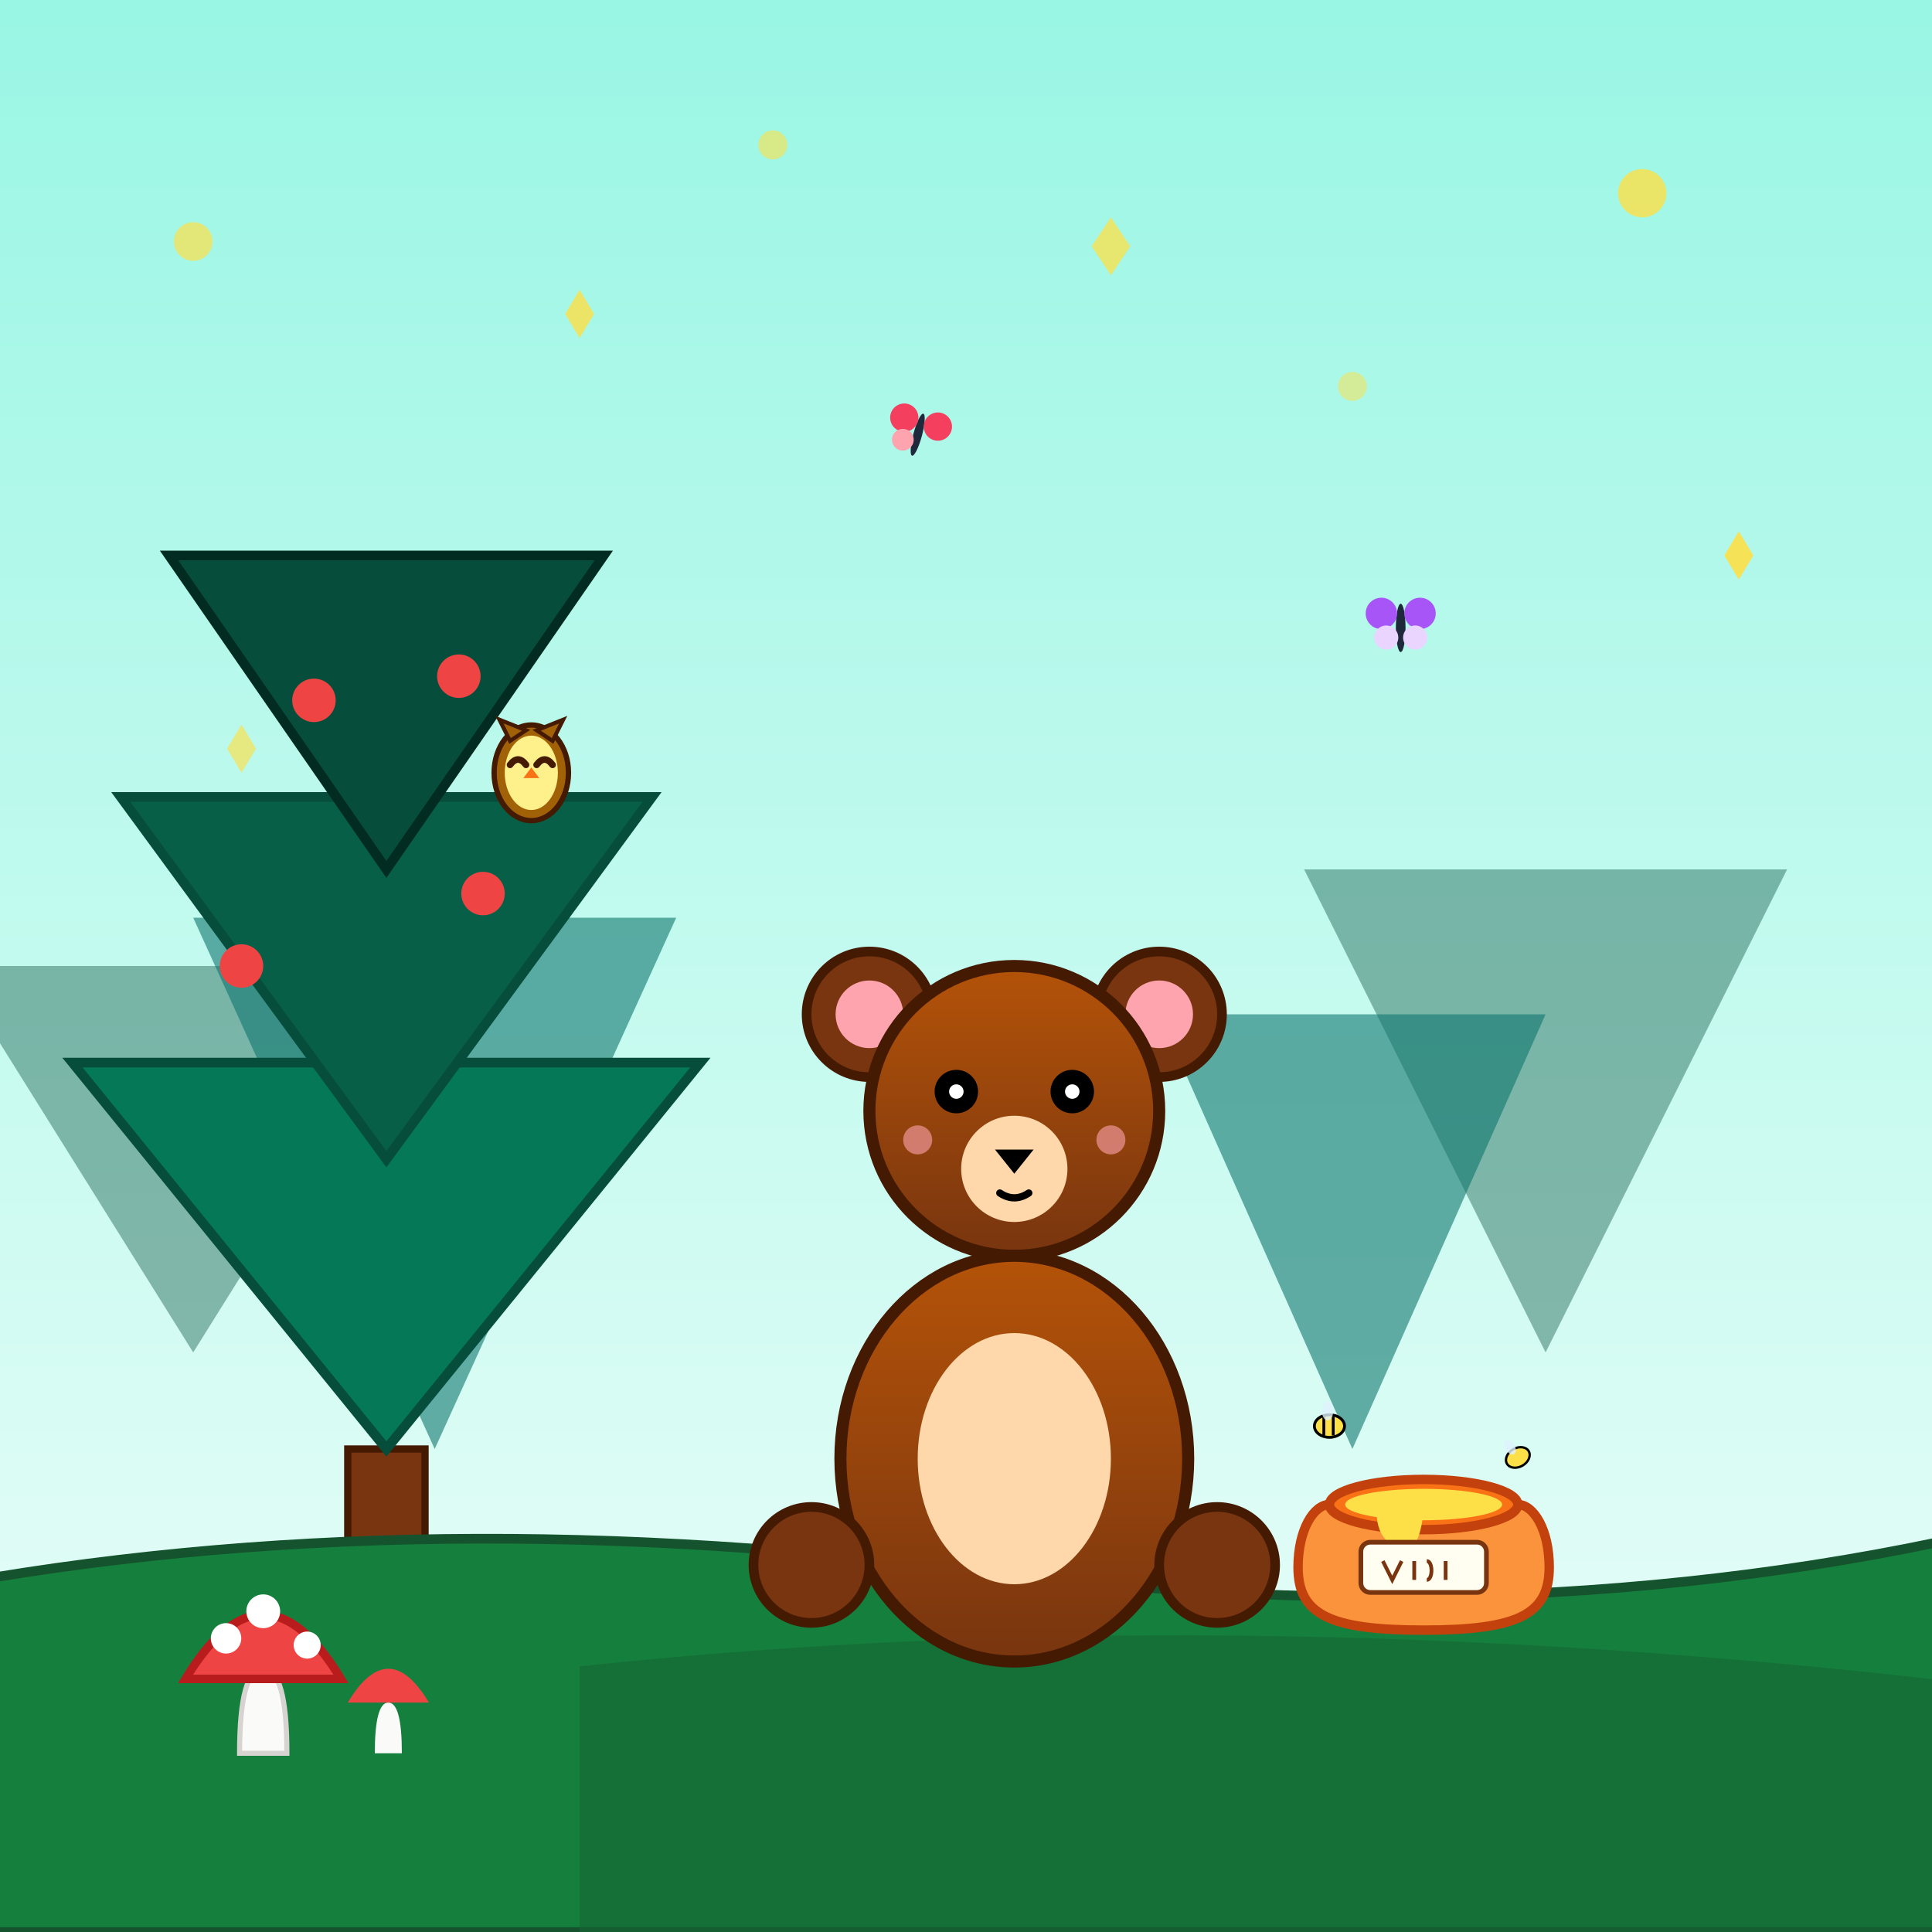
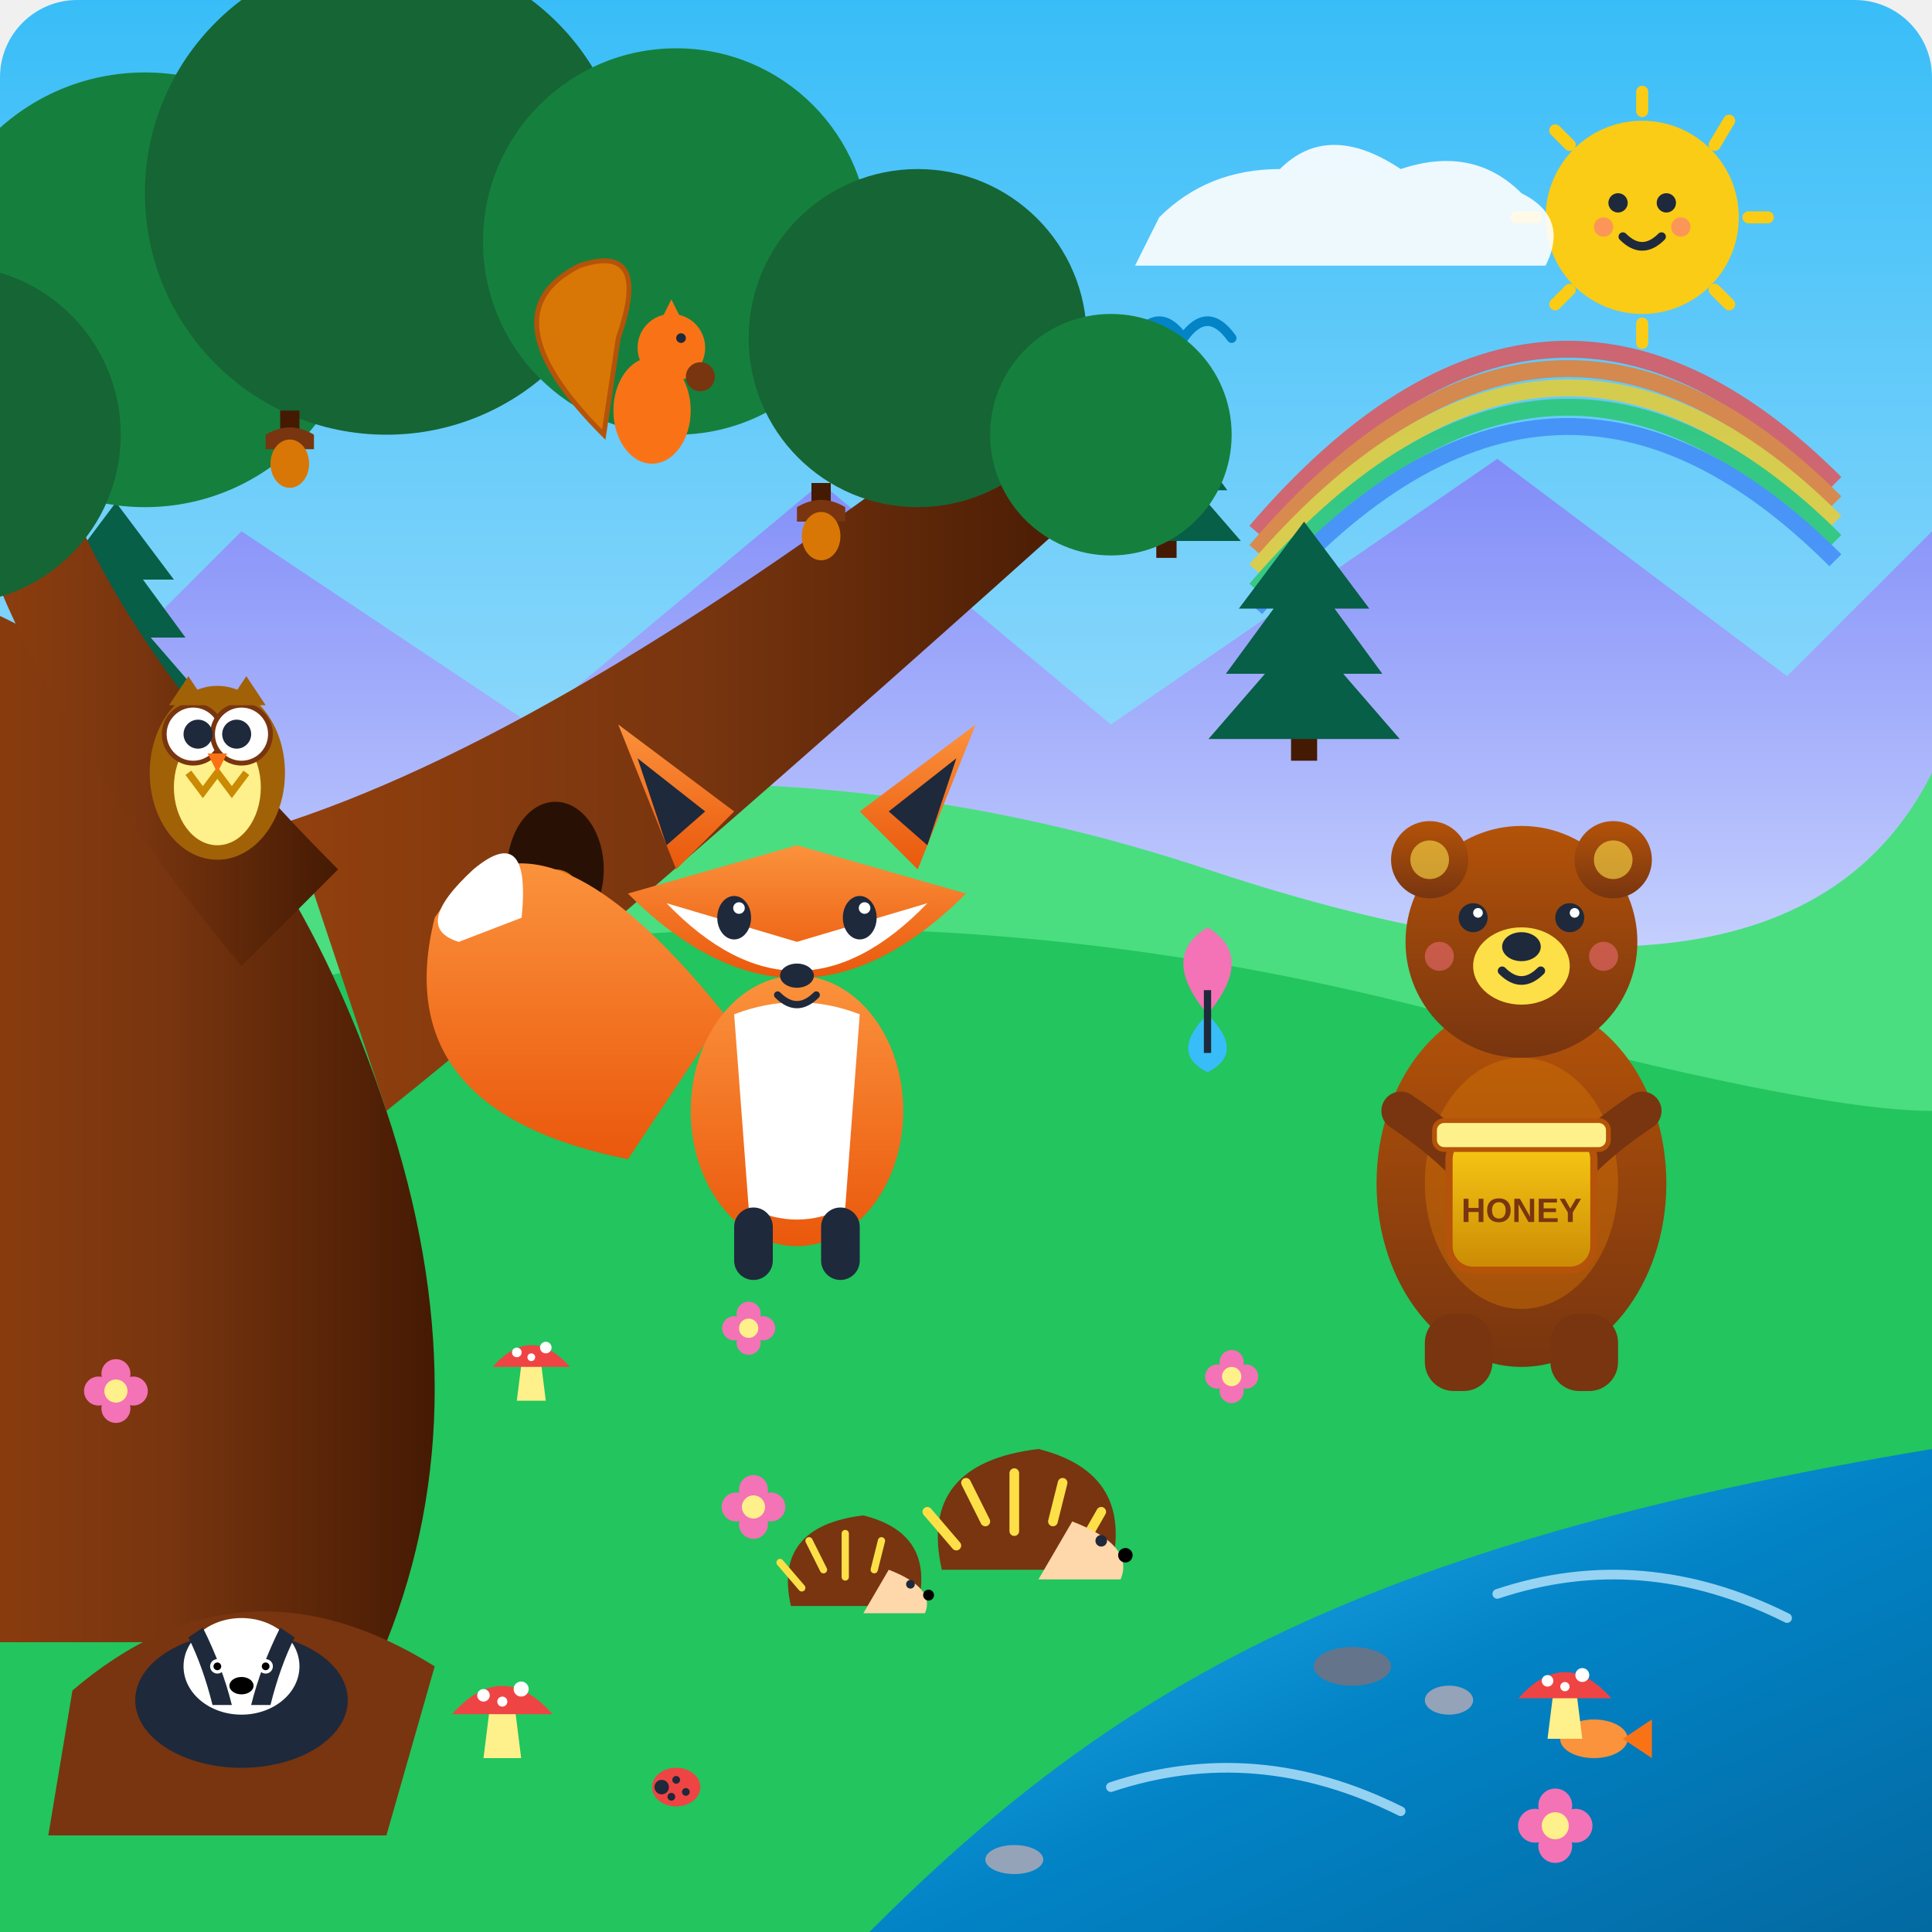
<svg xmlns="http://www.w3.org/2000/svg" viewBox="0 0 400 400" width="100%" height="100%">
  <defs>
-     <linearGradient id="forestSky" x1="0%" y1="0%" x2="0%" y2="100%">
-       <stop offset="0%" stop-color="#99f6e4" />
-       <stop offset="60%" stop-color="#ccfbf1" />
-       <stop offset="100%" stop-color="#f0fdfa" />
-     </linearGradient>
-     <linearGradient id="bearGrad" x1="0%" y1="0%" x2="0%" y2="100%">
+     <linearGradient id="skyGrad" x1="0" y1="0" x2="0" y2="1">
+       <stop offset="0%" stop-color="#38bdf8" />
+       <stop offset="60%" stop-color="#bae6fd" />
+       <stop offset="100%" stop-color="#f0f9ff" />
+     </linearGradient>
+     <linearGradient id="mountainGrad" x1="0" y1="0" x2="0" y2="1">
+       <stop offset="0%" stop-color="#818cf8" />
+       <stop offset="100%" stop-color="#c7d2fe" />
+     </linearGradient>
+     <linearGradient id="streamGrad" x1="0" y1="0" x2="1" y2="1">
+       <stop offset="0%" stop-color="#38bdf8" />
+       <stop offset="50%" stop-color="#0284c7" />
+       <stop offset="100%" stop-color="#0369a1" />
+     </linearGradient>
+     <linearGradient id="foxGrad" x1="0" y1="0" x2="0" y2="1">
+       <stop offset="0%" stop-color="#fb923c" />
+       <stop offset="100%" stop-color="#ea580c" />
+     </linearGradient>
+     <linearGradient id="bearGrad" x1="0" y1="0" x2="0" y2="1">
      <stop offset="0%" stop-color="#b45309" />
      <stop offset="100%" stop-color="#78350f" />
    </linearGradient>
+     <linearGradient id="barkGrad" x1="0" y1="0" x2="1" y2="0">
+       <stop offset="0%" stop-color="#92400e" />
+       <stop offset="50%" stop-color="#78350f" />
+       <stop offset="100%" stop-color="#451a03" />
+     </linearGradient>
+     <linearGradient id="honeyGrad" x1="0" y1="0" x2="0" y2="1">
+       <stop offset="0%" stop-color="#facc15" />
+       <stop offset="100%" stop-color="#ca8a04" />
+     </linearGradient>
+     <g id="forestFlower">
+       <circle cx="-3" cy="0" r="2.5" fill="#f472b6" />
+       <circle cx="3" cy="0" r="2.5" fill="#f472b6" />
+       <circle cx="0" cy="-3" r="2.5" fill="#f472b6" />
+       <circle cx="0" cy="3" r="2.5" fill="#f472b6" />
+       <circle cx="0" cy="0" r="2" fill="#fef08a" />
+     </g>
+     <g id="mushroom">
+       <path d="M -3 10 L 3 10 L 2 2 L -2 2 Z" fill="#fef08a" />
+       <path d="M -8 3 Q 0 -6 8 3 Z" fill="#ef4444" />
+       <circle cx="-3" cy="0" r="1" fill="#ffffff" />
+       <circle cx="3" cy="-1" r="1.2" fill="#ffffff" />
+       <circle cx="0" cy="1" r="0.8" fill="#ffffff" />
+     </g>
+     <g id="pineTree">
+       <rect x="-3" y="20" width="6" height="15" fill="#451a03" />
+       <polygon points="0,-20 -15,0 -7,0 -18,15 -9,15 -22,30 22,30 9,15 18,15 7,0 15,0" fill="#065f46" />
+     </g>
  </defs>
-   <rect width="400" height="400" fill="url(#forestSky)" />
-   <g fill="#fde047">
-     <circle cx="40" cy="50" r="4" opacity="0.7" />
-     <circle cx="160" cy="30" r="3" opacity="0.6" />
-     <circle cx="340" cy="40" r="5" opacity="0.8" />
-     <circle cx="280" cy="80" r="3" opacity="0.5" />
-     <polygon points="120,60 123,65 120,70 117,65" opacity="0.8" />
-     <polygon points="230,45 234,51 230,57 226,51" opacity="0.75" />
-     <polygon points="360,110 363,115 360,120 357,115" opacity="0.9" />
-     <polygon points="50,150 53,155 50,160 47,155" opacity="0.65" />
-   </g>
-   <g fill="#064e3b" opacity="0.4">
-     <polygon points="40,280 -10,200 90,200" />
-     <polygon points="320,280 270,180 370,180" />
-   </g>
-   <g fill="#0f766e" opacity="0.6">
-     <polygon points="280,300 240,210 320,210" />
-     <polygon points="90,300 40,190 140,190" />
-   </g>
-   <g>
-     <rect x="72" y="300" width="16" height="50" fill="#78350f" stroke="#451a03" stroke-width="1.5" />
-     <polygon points="80,300 15,220 145,220" fill="#047857" stroke="#064e3b" stroke-width="2" />
-     <polygon points="80,240 25,165 135,165" fill="#065f46" stroke="#064e3b" stroke-width="2" />
-     <polygon points="80,180 35,115 125,115" fill="#064e3b" stroke="#022c22" stroke-width="2" />
-     <circle cx="50" cy="200" r="4.5" fill="#ef4444" />
-     <circle cx="100" cy="185" r="4.5" fill="#ef4444" />
-     <circle cx="65" cy="145" r="4.5" fill="#ef4444" />
-     <circle cx="95" cy="140" r="4.5" fill="#ef4444" />
-   </g>
-   <g transform="translate(110, 160) scale(0.55)">
-     <ellipse cx="0" cy="0" rx="14" ry="18" fill="#a16207" stroke="#451a03" stroke-width="2" />
-     <ellipse cx="0" cy="0" rx="10" ry="14" fill="#fef08a" />
-     <polygon points="-8,-12 -12,-20 -2,-16" fill="#a16207" stroke="#451a03" stroke-width="1.5" />
-     <polygon points="8,-12 12,-20 2,-16" fill="#a16207" stroke="#451a03" stroke-width="1.5" />
-     <path d="M -8,-3 Q -5,-7 -2,-3" fill="none" stroke="#451a03" stroke-width="2.5" stroke-linecap="round" />
-     <path d="M 8,-3 Q 5,-7 2,-3" fill="none" stroke="#451a03" stroke-width="2.5" stroke-linecap="round" />
-     <polygon points="0,-2 -3,2 3,2" fill="#f97316" />
-   </g>
-   <path d="M -20,330 Q 80,310 200,325 T 420,315 L 420,400 L -20,400 Z" fill="#15803d" stroke="#14532d" stroke-width="2" />
-   <path d="M 120,345 Q 260,330 420,350 L 420,400 L 120,400 Z" fill="#166534" opacity="0.6" />
-   <g transform="translate(290, 130) scale(0.5)">
-     <ellipse cx="0" cy="0" rx="2" ry="10" fill="#1e293b" />
-     <circle cx="-8" cy="-6" r="6.5" fill="#a855f7" />
-     <circle cx="8" cy="-6" r="6.5" fill="#a855f7" />
-     <circle cx="-6" cy="4" r="5" fill="#e9d5ff" />
-     <circle cx="6" cy="4" r="5" fill="#e9d5ff" />
-   </g>
-   <g transform="translate(190, 90) scale(0.45) rotate(15)">
-     <ellipse cx="0" cy="0" rx="2" ry="10" fill="#1e293b" />
-     <circle cx="-8" cy="-6" r="6.5" fill="#f43f5e" />
-     <circle cx="8" cy="-6" r="6.5" fill="#f43f5e" />
-     <circle cx="-6" cy="4" r="5" fill="#fda4af" />
-   </g>
-   <g>
-     <circle cx="180" cy="210" r="13" fill="#78350f" stroke="#451a03" stroke-width="2" />
-     <circle cx="180" cy="210" r="7" fill="#fda4af" />
-     <circle cx="240" cy="210" r="13" fill="#78350f" stroke="#451a03" stroke-width="2" />
-     <circle cx="240" cy="210" r="7" fill="#fda4af" />
-     <circle cx="210" cy="230" r="30" fill="url(#bearGrad)" stroke="#451a03" stroke-width="2.5" />
-     <circle cx="210" cy="242" r="11" fill="#fed7aa" />
-     <polygon points="206,238 214,238 210,243" fill="#000" />
-     <path d="M 207,247 Q 210,249 213,247" fill="none" stroke="#000" stroke-width="1.5" stroke-linecap="round" />
-     <circle cx="198" cy="226" r="4.5" fill="#000" />
-     <circle cx="198" cy="226" r="1.5" fill="#fff" />
-     <circle cx="222" cy="226" r="4.5" fill="#000" />
-     <circle cx="222" cy="226" r="1.5" fill="#fff" />
-     <circle cx="190" cy="236" r="3" fill="#fda4af" opacity="0.6" />
-     <circle cx="230" cy="236" r="3" fill="#fda4af" opacity="0.6" />
-     <ellipse cx="210" cy="302" rx="36" ry="42" fill="url(#bearGrad)" stroke="#451a03" stroke-width="2.5" />
-     <ellipse cx="210" cy="302" rx="20" ry="26" fill="#fed7aa" />
-     <circle cx="168" cy="324" r="12" fill="#78350f" stroke="#451a03" stroke-width="2" />
-     <circle cx="252" cy="324" r="12" fill="#78350f" stroke="#451a03" stroke-width="2" />
-   </g>
-   <g transform="translate(285, 305) scale(0.65)">
-     <path d="M -15,10 C -20,10 -25,18 -25,30 C -25,45 -15,50 15,50 C 45,50 55,45 55,30 C 55,18 50,10 45,10 Z" fill="#fb923c" stroke="#c2410c" stroke-width="3" />
-     <ellipse cx="15" cy="10" rx="30" ry="8" fill="#f97316" stroke="#c2410c" stroke-width="3" />
-     <ellipse cx="15" cy="10" rx="25" ry="5" fill="#fde047" />
-     <path d="M 0,12 C 0,22 6,24 10,24 C 14,24 15,12 15,12 Z" fill="#fde047" />
-     <rect x="-5" y="22" width="40" height="16" rx="3" fill="#fffef0" stroke="#78350f" stroke-width="1.5" />
-     <path d="M 2,28 L 5,34 L 8,28 M 12,28 L 12,34 M 16,34 C 18,34 18,28 16,28 M 22,28 L 22,34" fill="none" stroke="#78350f" stroke-width="1.2" />
-     <g transform="translate(-15, -15) scale(0.6)">
-       <ellipse cx="0" cy="0" rx="8" ry="6" fill="#fde047" stroke="#000" stroke-width="1.5" />
-       <line x1="-3" y1="-5" x2="-3" y2="5" stroke="#000" stroke-width="1.5" />
-       <line x1="2" y1="-5" x2="2" y2="5" stroke="#000" stroke-width="1.5" />
-       <ellipse cx="-1" cy="-8" rx="3" ry="5" fill="#e0f2fe" opacity="0.8" />
-     </g>
-     <g transform="translate(45, -5) scale(0.5) rotate(-30)">
-       <ellipse cx="0" cy="0" rx="8" ry="6" fill="#fde047" stroke="#000" stroke-width="1.5" />
-       <ellipse cx="-1" cy="-8" rx="3" ry="5" fill="#e0f2fe" opacity="0.8" />
-     </g>
-   </g>
-   <g transform="translate(30, 335) scale(0.7)">
-     <path d="M 28,40 Q 28,15 35,15 Q 42,15 42,40 Z" fill="#fafaf9" stroke="#d6d3d1" stroke-width="1.5" />
-     <path d="M 12,18 Q 35,-20 58,18 Z" fill="#ef4444" stroke="#b91c1c" stroke-width="2.5" />
-     <circle cx="35" cy="-2" r="5" fill="#ffffff" />
-     <circle cx="24" cy="6" r="4.5" fill="#ffffff" />
-     <circle cx="48" cy="8" r="4" fill="#ffffff" />
-     <path d="M 68,40 Q 68,25 72,25 Q 76,25 76,40 Z" fill="#fafaf9" />
-     <path d="M 60,25 Q 72,5 84,25 Z" fill="#ef4444" />
+   <rect width="400" height="400" rx="16" fill="url(#skyGrad)" />
+   <g transform="translate(340, 45)">
+     <circle r="20" fill="#facc15" />
+     <path d="M 0 -26 L 0 -22 M 0 22 L 0 26 M -26 0 L -22 0 M 22 0 L 26 0 M -18 -18 L -15 -15 M 15 15 L 18 18 M -18 18 L -15 15 M 15 -15 L 18 -20" stroke="#facc15" stroke-width="2.5" stroke-linecap="round" />
+     <circle cx="-5" cy="-3" r="2" fill="#1e293b" />
+     <circle cx="5" cy="-3" r="2" fill="#1e293b" />
+     <path d="M -4 4 Q 0 8 4 4" fill="none" stroke="#1e293b" stroke-width="1.8" stroke-linecap="round" />
+     <circle cx="-8" cy="2" r="2" fill="#fb7185" opacity="0.6" />
+     <circle cx="8" cy="2" r="2" fill="#fb7185" opacity="0.6" />
+   </g>
+   <path d="M 240 45 Q 250 35 265 35 Q 275 25 290 35 Q 305 30 315 40 Q 325 45 320 55 L 235 55 Z" fill="#ffffff" opacity="0.9" />
+   <g fill="none" stroke-width="3.5" opacity="0.75">
+     <path d="M 260 110 Q 320 40 380 100" stroke="#ef4444" />
+     <path d="M 260 114 Q 320 44 380 104" stroke="#f97316" />
+     <path d="M 260 118 Q 320 48 380 108" stroke="#facc15" />
+     <path d="M 260 122 Q 320 52 380 112" stroke="#22c55e" />
+     <path d="M 260 126 Q 320 56 380 116" stroke="#3b82f6" />
+   </g>
+   <path d="M 0 160 L 50 110 L 110 150 L 170 100 L 230 150 L 310 95 L 370 140 L 400 110 L 400 200 L 0 200 Z" fill="url(#mountainGrad)" />
+   <path d="M 0 190 Q 130 140 250 180 T 400 160 L 400 400 L 0 400 Z" fill="#4ade80" />
+   <path d="M 0 220 Q 150 170 300 210 T 400 210 L 400 400 L 0 400 Z" fill="#22c55e" />
+   <use href="#pineTree" x="30" y="150" transform="scale(0.8)" />
+   <use href="#pineTree" x="300" y="140" transform="scale(0.9)" />
+   <use href="#pineTree" x="345" y="130" transform="scale(0.7)" />
+   <path d="M 235 70 Q 240 63 245 70 Q 250 63 255 70" fill="none" stroke="#0284c7" stroke-width="2" stroke-linecap="round" />
+   <path d="M 215 82 Q 219 77 223 82 Q 227 77 231 82" fill="none" stroke="#0284c7" stroke-width="1.5" stroke-linecap="round" />
+   <g id="oakTree">
+     <path d="M -20 120 Q 50 140 80 230 Q 100 290 80 340 L 0 340 Z" fill="url(#barkGrad)" />
+     <path d="M 80 230 Q 130 190 230 100 L 210 80 Q 120 150 60 170 Z" fill="url(#barkGrad)" />
+     <path d="M 70 180 Q 20 130 10 90 L -10 90 Q 0 140 50 200 Z" fill="url(#barkGrad)" />
+     <ellipse cx="115" cy="180" rx="10" ry="14" fill="#291004" />
+     <circle cx="115" cy="185" r="5" fill="#d97706" />
+     <circle cx="113" cy="183" r="1.5" fill="#451a03" />
+     <circle cx="30" cy="60" r="45" fill="#15803d" />
+     <circle cx="80" cy="40" r="50" fill="#166534" />
+     <circle cx="140" cy="50" r="40" fill="#15803d" />
+     <circle cx="190" cy="70" r="35" fill="#166534" />
+     <circle cx="230" cy="90" r="25" fill="#15803d" />
+     <circle cx="-10" cy="90" r="35" fill="#166534" />
+     <g transform="translate(60, 90)">
+       <rect x="-2" y="-5" width="4" height="5" fill="#451a03" />
+       <path d="M -5 0 Q 0 -3 5 0 L 5 3 L -5 3 Z" fill="#78350f" />
+       <ellipse cx="0" cy="6" rx="4" ry="5" fill="#d97706" />
+     </g>
+     <g transform="translate(170, 105)">
+       <rect x="-2" y="-5" width="4" height="5" fill="#451a03" />
+       <path d="M -5 0 Q 0 -3 5 0 L 5 3 L -5 3 Z" fill="#78350f" />
+       <ellipse cx="0" cy="6" rx="4" ry="5" fill="#d97706" />
+     </g>
+     <g id="squirrel" transform="translate(130, 80)">
+       <path d="M -5 10 Q -30 -15 -10 -25 Q 5 -30 -2 -10 Z" fill="#d97706" stroke="#b45309" stroke-width="1" />
+       <ellipse cx="5" cy="5" rx="8" ry="11" fill="#f97316" />
+       <circle cx="9" cy="-8" r="7" fill="#f97316" />
+       <circle cx="11" cy="-10" r="1" fill="#1e293b" />
+       <polygon points="7,-14 9,-18 11,-14" fill="#f97316" />
+       <circle cx="15" cy="-2" r="3" fill="#78350f" />
+     </g>
+     <g id="owl" transform="translate(45, 160)">
+       <ellipse cx="0" cy="0" rx="14" ry="18" fill="#a16207" />
+       <ellipse cx="0" cy="3" rx="9" ry="12" fill="#fef08a" />
+       <path d="M -6 0 L -3 4 L 0 0 L 3 4 L 6 0" stroke="#ca8a04" stroke-width="1.5" fill="none" />
+       <circle cx="-5" cy="-8" r="6" fill="#ffffff" stroke="#78350f" stroke-width="1" />
+       <circle cx="5" cy="-8" r="6" fill="#ffffff" stroke="#78350f" stroke-width="1" />
+       <circle cx="-4" cy="-8" r="3" fill="#1e293b" />
+       <circle cx="4" cy="-8" r="3" fill="#1e293b" />
+       <polygon points="-2,-4 2,-4 0,0" fill="#f97316" />
+       <polygon points="-10,-14 -6,-20 -2,-14" fill="#a16207" />
+       <polygon points="2,-14 6,-20 10,-14" fill="#a16207" />
+     </g>
+   </g>
+   <g id="forestStream">
+     <path d="M 180 400 C 230 350 280 320 400 300 L 400 400 Z" fill="url(#streamGrad)" />
+     <path d="M 230 370 Q 260 360 290 375" fill="none" stroke="#bae6fd" stroke-width="2" stroke-linecap="round" opacity="0.8" />
+     <path d="M 310 330 Q 340 320 370 335" fill="none" stroke="#bae6fd" stroke-width="2" stroke-linecap="round" opacity="0.8" />
+     <ellipse cx="210" cy="385" rx="6" ry="3" fill="#94a3b8" />
+     <ellipse cx="280" cy="345" rx="8" ry="4" fill="#64748b" />
+     <ellipse cx="300" cy="352" rx="5" ry="3" fill="#94a3b8" />
+     <g transform="translate(330, 360)">
+       <ellipse cx="0" cy="0" rx="7" ry="4" fill="#fb923c" />
+       <polygon points="6,0 12,-4 12,4" fill="#f97316" />
+       <circle cx="-4" cy="-1" r="1" fill="#1e293b" />
+     </g>
+   </g>
+   <g transform="translate(30, 320)">
+     <path d="M -15 30 Q 20 0 60 25 L 50 60 L -20 60 Z" fill="#78350f" />
+     <ellipse cx="20" cy="32" rx="22" ry="14" fill="#1e293b" />
+     <g transform="translate(20, 25)">
+       <ellipse cx="0" cy="0" rx="12" ry="10" fill="#ffffff" />
+       <path d="M -8 -8 Q -4 0 -2 8 L -6 8 Q -8 0 -11 -6 Z" fill="#1e293b" />
+       <path d="M 8 -8 Q 4 0 2 8 L 6 8 Q 8 0 11 -6 Z" fill="#1e293b" />
+       <circle cx="-5" cy="0" r="1.5" fill="#ffffff" />
+       <circle cx="-5" cy="0" r="0.8" fill="#000000" />
+       <circle cx="5" cy="0" r="1.5" fill="#ffffff" />
+       <circle cx="5" cy="0" r="0.8" fill="#000000" />
+       <ellipse cx="0" cy="4" rx="2.5" ry="1.8" fill="#000000" />
+     </g>
+   </g>
+   <g id="hedgehogs" transform="translate(190, 315)">
+     <g transform="translate(20, 0)">
+       <path d="M -15 10 Q -20 -12 5 -15 Q 25 -10 20 10 Z" fill="#78350f" />
+       <path d="M -12 5 L -18 -2 M -6 0 L -10 -8 M 0 2 L 0 -10 M 8 0 L 10 -8 M 14 5 L 18 -2" stroke="#fde047" stroke-width="2" stroke-linecap="round" />
+       <path d="M 12 0 Q 25 5 22 12 L 5 12 Z" fill="#fed7aa" />
+       <circle cx="18" cy="4" r="1.2" fill="#1e293b" />
+       <circle cx="23" cy="7" r="1.5" fill="#000000" />
+     </g>
+     <g transform="translate(-15, 10) scale(0.75)">
+       <path d="M -15 10 Q -20 -12 5 -15 Q 25 -10 20 10 Z" fill="#78350f" />
+       <path d="M -12 5 L -18 -2 M -6 0 L -10 -8 M 0 2 L 0 -10 M 8 0 L 10 -8" stroke="#fde047" stroke-width="2" stroke-linecap="round" />
+       <path d="M 12 0 Q 25 5 22 12 L 5 12 Z" fill="#fed7aa" />
+       <circle cx="18" cy="4" r="1.2" fill="#1e293b" />
+       <circle cx="23" cy="7" r="1.5" fill="#000000" />
+     </g>
+   </g>
+   <g id="heroFox" transform="translate(140, 160)">
+     <path d="M -10 80 Q -60 70 -50 30 Q -30 0 10 50 Z" fill="url(#foxGrad)" />
+     <path d="M -45 35 Q -55 32 -42 20 Q -30 10 -32 30 Z" fill="#ffffff" />
+     <ellipse cx="25" cy="70" rx="22" ry="28" fill="url(#foxGrad)" />
+     <path d="M 12 50 Q 25 45 38 50 L 35 90 Q 25 95 15 90 Z" fill="#ffffff" />
+     <rect x="12" y="90" width="8" height="15" rx="4" fill="#1e293b" />
+     <rect x="30" y="90" width="8" height="15" rx="4" fill="#1e293b" />
+     <path d="M 25 15 L -10 25 Q 25 60 60 25 Z" fill="url(#foxGrad)" />
+     <path d="M 25 35 L -2 27 Q 25 55 52 27 Z" fill="#ffffff" />
+     <polygon points="0,20 -12,-10 12,8" fill="url(#foxGrad)" />
+     <polygon points="-2,15 -8,-3 6,8" fill="#1e293b" />
+     <polygon points="50,20 62,-10 38,8" fill="url(#foxGrad)" />
+     <polygon points="52,15 58,-3 44,8" fill="#1e293b" />
+     <ellipse cx="12" cy="30" rx="3.5" ry="4.5" fill="#1e293b" />
+     <ellipse cx="38" cy="30" rx="3.5" ry="4.5" fill="#1e293b" />
+     <circle cx="13" cy="28" r="1.2" fill="#ffffff" />
+     <circle cx="39" cy="28" r="1.2" fill="#ffffff" />
+     <ellipse cx="25" cy="42" rx="3.5" ry="2.5" fill="#1e293b" />
+     <path d="M 21 46 Q 25 50 29 46" fill="none" stroke="#1e293b" stroke-width="1.5" stroke-linecap="round" />
+   </g>
+   <g id="heroBear" transform="translate(280, 170)">
+     <ellipse cx="35" cy="75" rx="30" ry="38" fill="url(#bearGrad)" />
+     <ellipse cx="35" cy="75" rx="20" ry="26" fill="#d97706" opacity="0.4" />
+     <rect x="15" y="102" width="14" height="16" rx="6" fill="#78350f" />
+     <rect x="41" y="102" width="14" height="16" rx="6" fill="#78350f" />
+     <circle cx="35" cy="25" r="24" fill="url(#bearGrad)" />
+     <circle cx="16" cy="8" r="8" fill="url(#bearGrad)" />
+     <circle cx="16" cy="8" r="4" fill="#fde047" opacity="0.6" />
+     <circle cx="54" cy="8" r="8" fill="url(#bearGrad)" />
+     <circle cx="54" cy="8" r="4" fill="#fde047" opacity="0.6" />
+     <ellipse cx="35" cy="30" rx="10" ry="8" fill="#fde047" />
+     <ellipse cx="35" cy="26" rx="4" ry="3" fill="#1e293b" />
+     <path d="M 31 31 Q 35 35 39 31" fill="none" stroke="#1e293b" stroke-width="1.8" stroke-linecap="round" />
+     <circle cx="25" cy="20" r="3" fill="#1e293b" />
+     <circle cx="45" cy="20" r="3" fill="#1e293b" />
+     <circle cx="26" cy="19" r="1" fill="#ffffff" />
+     <circle cx="46" cy="19" r="1" fill="#ffffff" />
+     <circle cx="18" cy="28" r="3" fill="#fb7185" opacity="0.5" />
+     <circle cx="52" cy="28" r="3" fill="#fb7185" opacity="0.5" />
+     <path d="M 10 60 Q 25 70 30 80" stroke="#78350f" stroke-width="8" stroke-linecap="round" fill="none" />
+     <path d="M 60 60 Q 45 70 40 80" stroke="#78350f" stroke-width="8" stroke-linecap="round" fill="none" />
+     <g transform="translate(20, 65)">
+       <rect x="0" y="0" width="30" height="28" rx="5" fill="url(#honeyGrad)" stroke="#b45309" stroke-width="1.5" />
+       <rect x="-3" y="-3" width="36" height="6" rx="2" fill="#fef08a" stroke="#b45309" stroke-width="1" />
+       <text x="15" y="18" font-family="Arial, sans-serif" font-size="7" font-weight="bold" fill="#78350f" text-anchor="middle">HONEY</text>
+     </g>
+   </g>
+   <use href="#mushroom" x="80" y="270" transform="scale(1.3)" />
+   <use href="#mushroom" x="110" y="280" />
+   <use href="#mushroom" x="270" y="290" transform="scale(1.2)" />
+   <use href="#forestFlower" x="130" y="260" transform="scale(1.2)" />
+   <use href="#forestFlower" x="155" y="275" />
+   <use href="#forestFlower" x="230" y="270" transform="scale(1.4)" />
+   <use href="#forestFlower" x="255" y="285" />
+   <use href="#forestFlower" x="370" y="280" transform="scale(1.3)" />
+   <use href="#forestFlower" x="20" y="240" transform="scale(1.2)" />
+   <g id="butterfly" transform="translate(250, 210)">
+     <path d="M 0 0 Q -10 -12 0 -18 Q 5 -8 0 0 Z" fill="#f472b6" />
+     <path d="M 0 0 Q 10 -12 0 -18 Q -5 -8 0 0 Z" fill="#f472b6" />
+     <path d="M 0 0 Q -8 8 0 12 Q 3 4 0 0 Z" fill="#38bdf8" />
+     <path d="M 0 0 Q 8 8 0 12 Q -3 4 0 0 Z" fill="#38bdf8" />
+     <line x1="0" y1="-5" x2="0" y2="8" stroke="#1e293b" stroke-width="1.5" />
+   </g>
+   <g transform="translate(140, 370)">
+     <ellipse cx="0" cy="0" rx="5" ry="4" fill="#ef4444" />
+     <circle cx="-3" cy="0" r="1.5" fill="#1e293b" />
+     <circle cx="0" cy="-1.5" r="0.8" fill="#1e293b" />
+     <circle cx="2" cy="1" r="0.8" fill="#1e293b" />
+     <circle cx="-1" cy="2" r="0.8" fill="#1e293b" />
  </g>
</svg>
